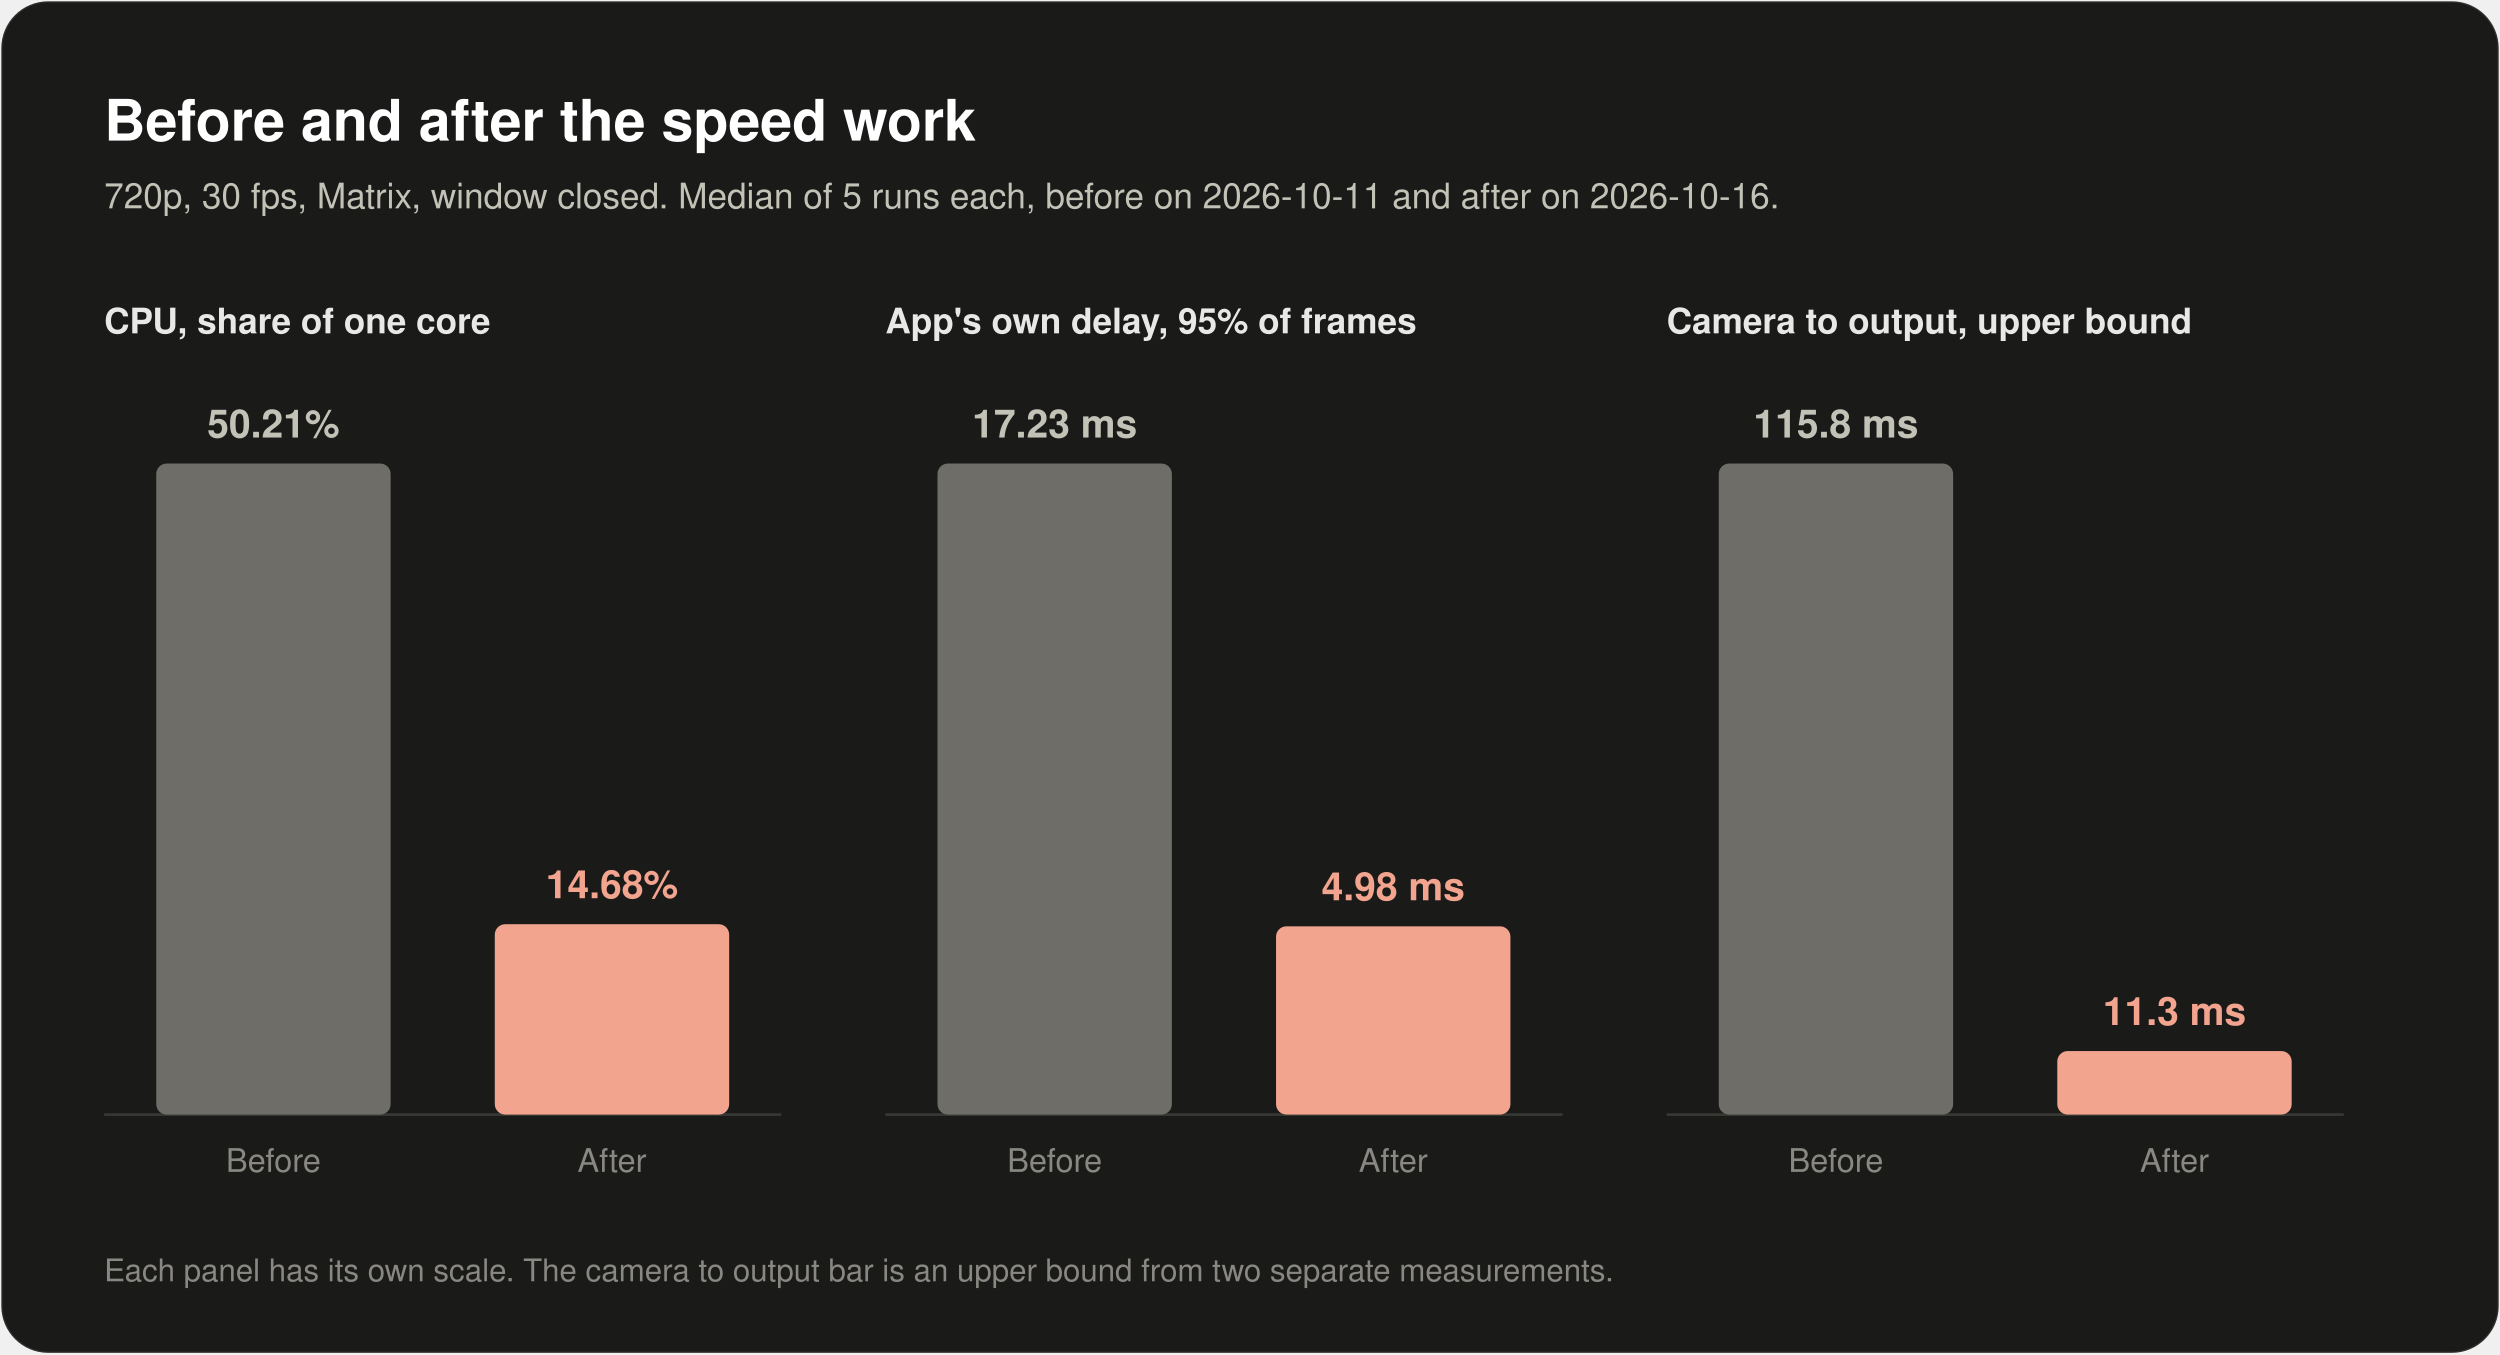
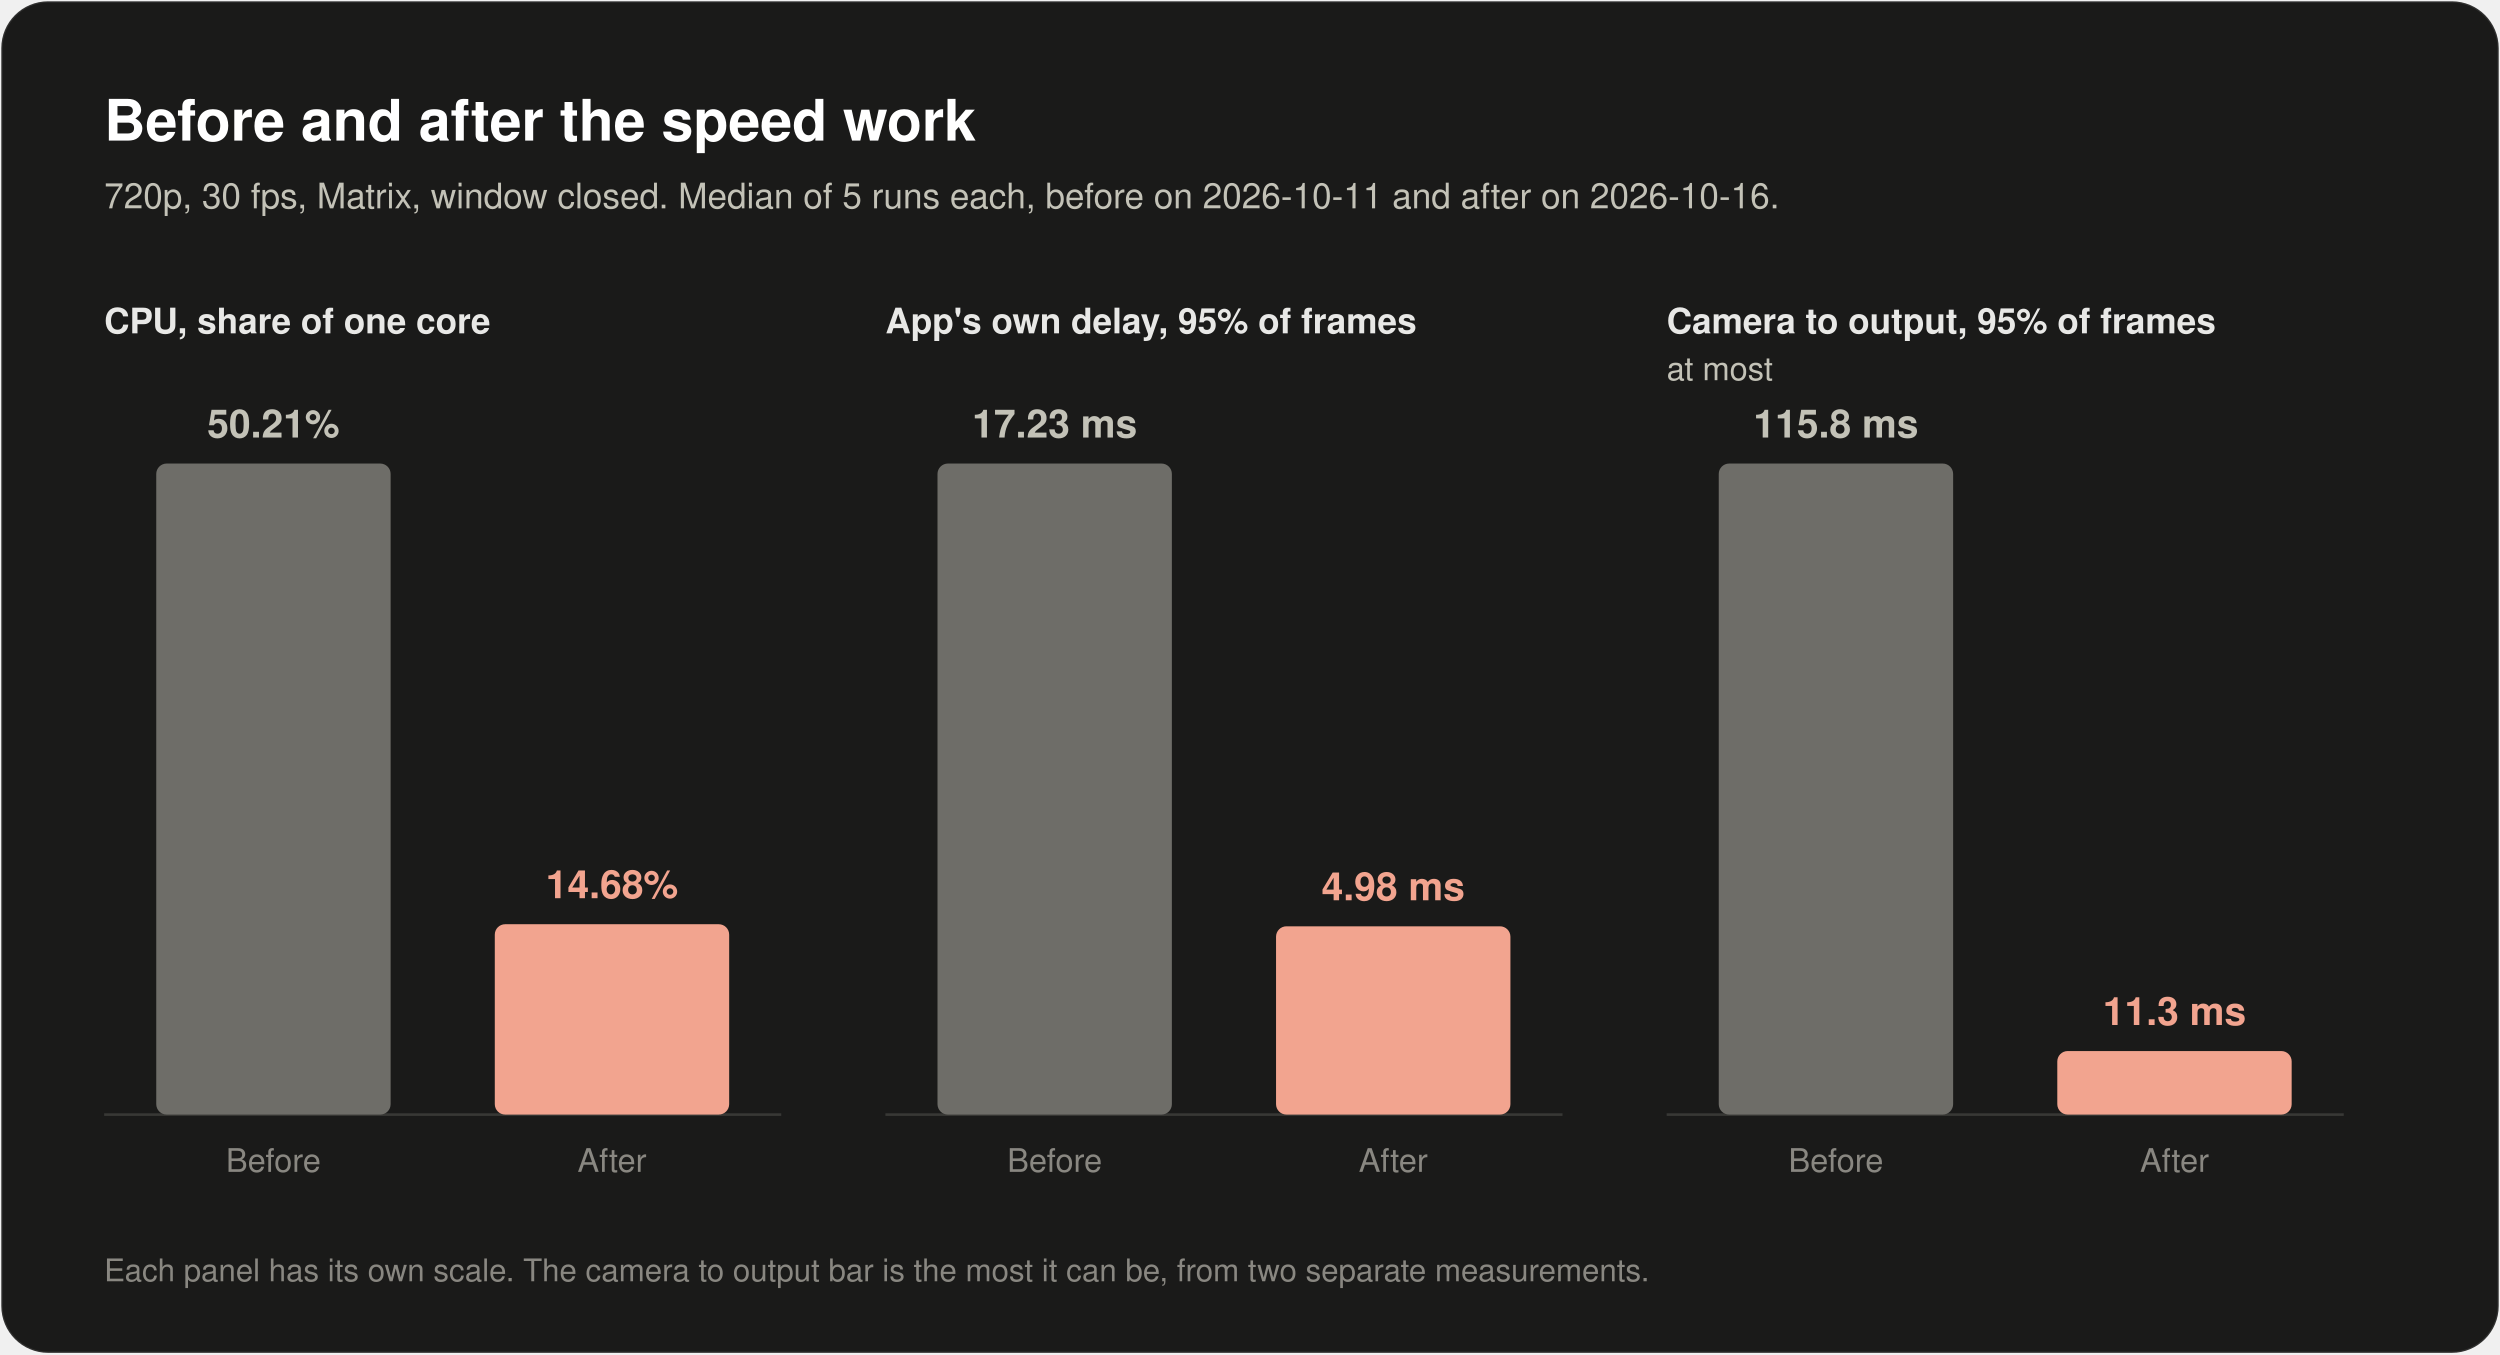
<svg xmlns="http://www.w3.org/2000/svg" viewBox="0 0 960 520" width="960" height="520" font-family="-apple-system, BlinkMacSystemFont, 'SF Pro Text', system-ui, 'Segoe UI', Helvetica, Arial, sans-serif" role="img" aria-labelledby="t d">
  <rect x="0.5" y="0.5" width="959" height="519" rx="18" fill="#1a1a19" stroke="rgba(255,255,255,0.10)" />
  <text x="40" y="54" font-size="22" font-weight="600" fill="#ffffff">Before and after the speed work</text>
  <text x="40" y="80" font-size="13.5" fill="#c3c2b7">720p, 30 fps, Matrix, window closed. Median of 5 runs each, before on 2026-10-11 and after on 2026-10-16.</text>
  <text x="40" y="128" font-size="13.5" font-weight="600" fill="#e8e8e6">CPU, share of one core</text>
  <line x1="40" y1="428" x2="300" y2="428" stroke="#383835" stroke-width="1" />
  <rect x="60" y="178.0" width="90" height="250.0" rx="4" fill="#6e6d68" />
  <text x="105" y="168.0" font-size="15" font-weight="600" fill="#c3c2b7" text-anchor="middle" style="font-variant-numeric: tabular-nums">50.21%</text>
  <text x="105" y="450" font-size="12.5" fill="#898781" text-anchor="middle">Before</text>
  <rect x="190" y="354.9" width="90" height="73.1" rx="4" fill="#f2a48f" />
  <text x="235" y="344.9" font-size="15" font-weight="600" fill="#f2a48f" text-anchor="middle" style="font-variant-numeric: tabular-nums">14.68%</text>
  <text x="235" y="450" font-size="12.5" fill="#898781" text-anchor="middle">After</text>
  <text x="340" y="128" font-size="13.5" font-weight="600" fill="#e8e8e6">App's own delay, 95% of frames</text>
  <line x1="340" y1="428" x2="600" y2="428" stroke="#383835" stroke-width="1" />
  <rect x="360" y="178.0" width="90" height="250.0" rx="4" fill="#6e6d68" />
  <text x="405" y="168.0" font-size="15" font-weight="600" fill="#c3c2b7" text-anchor="middle" style="font-variant-numeric: tabular-nums">17.23 ms</text>
  <text x="405" y="450" font-size="12.5" fill="#898781" text-anchor="middle">Before</text>
  <rect x="490" y="355.7" width="90" height="72.3" rx="4" fill="#f2a48f" />
  <text x="535" y="345.7" font-size="15" font-weight="600" fill="#f2a48f" text-anchor="middle" style="font-variant-numeric: tabular-nums">4.98 ms</text>
  <text x="535" y="450" font-size="12.5" fill="#898781" text-anchor="middle">After</text>
-   <text x="640" y="128" font-size="13.5" font-weight="600" fill="#e8e8e6">Camera to output, upper bound</text>
+   <text x="640" y="128" font-size="13.5" font-weight="600" fill="#e8e8e6">Camera to output, 95% of frames</text>
+   <text x="640" y="146" font-size="12.5" fill="#c3c2b7">at most</text>
  <line x1="640" y1="428" x2="900" y2="428" stroke="#383835" stroke-width="1" />
  <rect x="660" y="178.0" width="90" height="250.0" rx="4" fill="#6e6d68" />
  <text x="705" y="168.0" font-size="15" font-weight="600" fill="#c3c2b7" text-anchor="middle" style="font-variant-numeric: tabular-nums">115.8 ms</text>
  <text x="705" y="450" font-size="12.5" fill="#898781" text-anchor="middle">Before</text>
  <rect x="790" y="403.6" width="90" height="24.4" rx="4" fill="#f2a48f" />
  <text x="835" y="393.6" font-size="15" font-weight="600" fill="#f2a48f" text-anchor="middle" style="font-variant-numeric: tabular-nums">11.3 ms</text>
  <text x="835" y="450" font-size="12.5" fill="#898781" text-anchor="middle">After</text>
-   <text x="40" y="492" font-size="12" fill="#898781">Each panel has its own scale. The camera to output bar is an upper bound from two separate measurements.</text>
+   <text x="40" y="492" font-size="12" fill="#898781">Each panel has its own scale. The camera to output bar is the most it can be, from two separate measurements.</text>
</svg>
